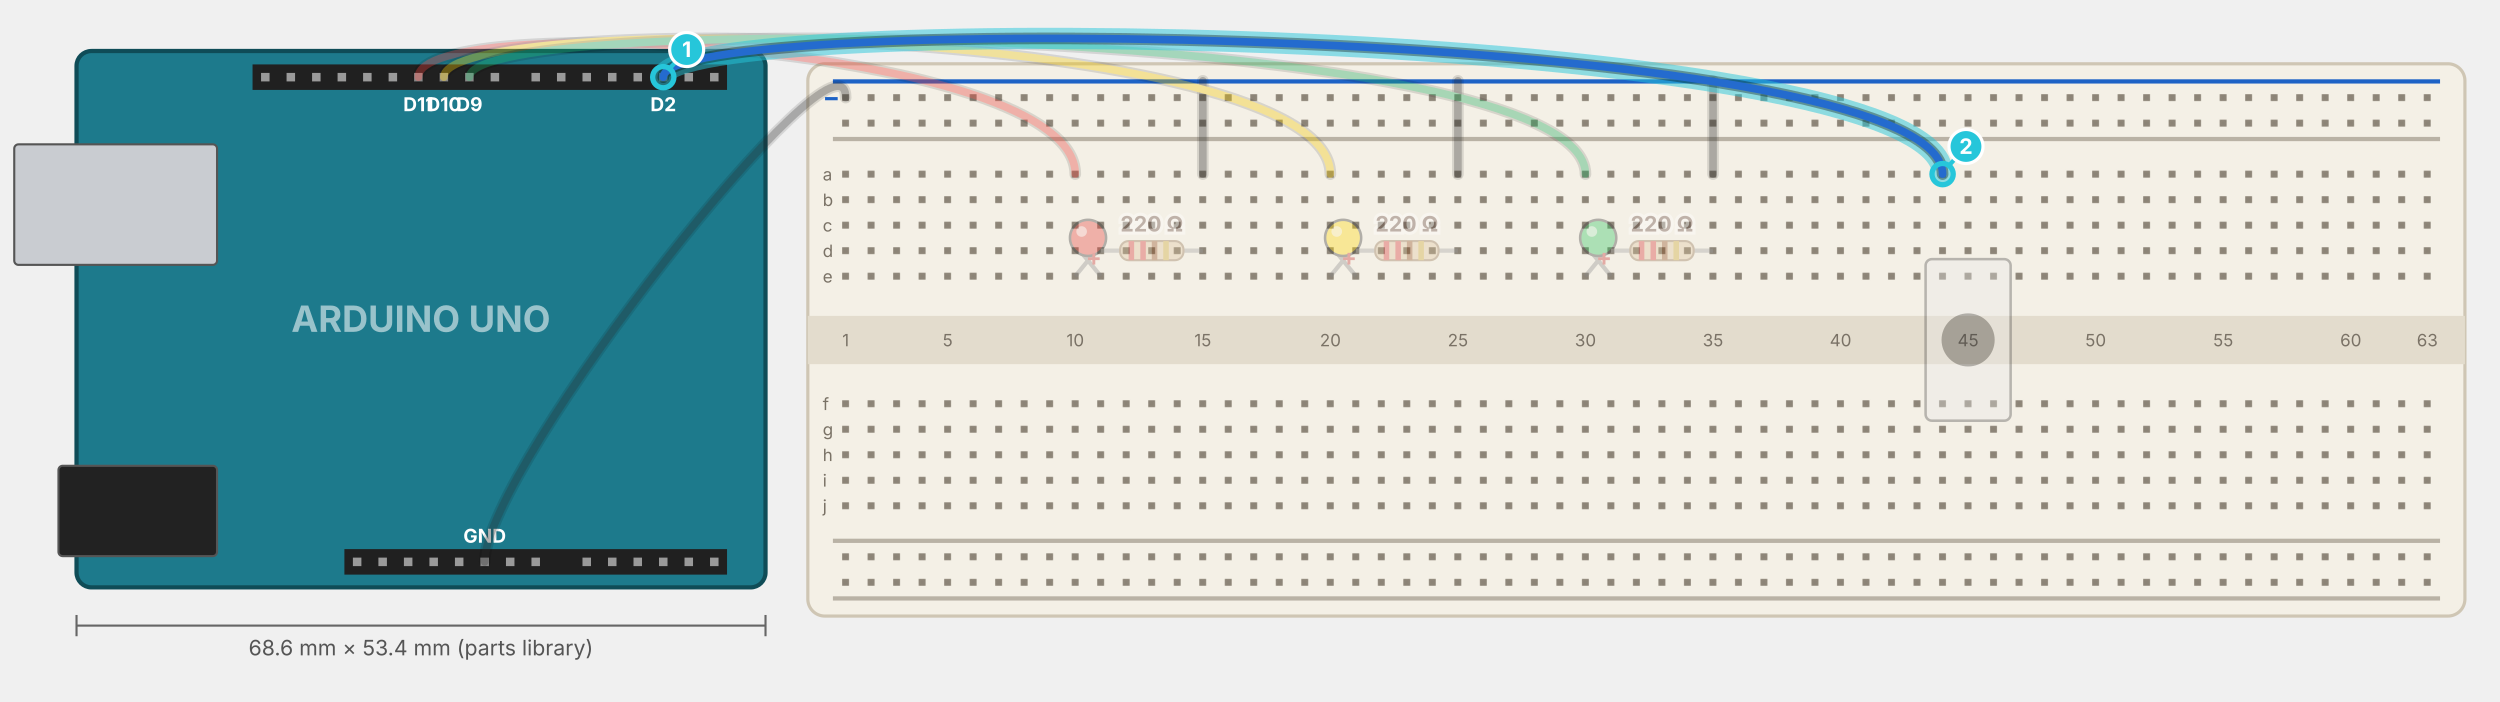
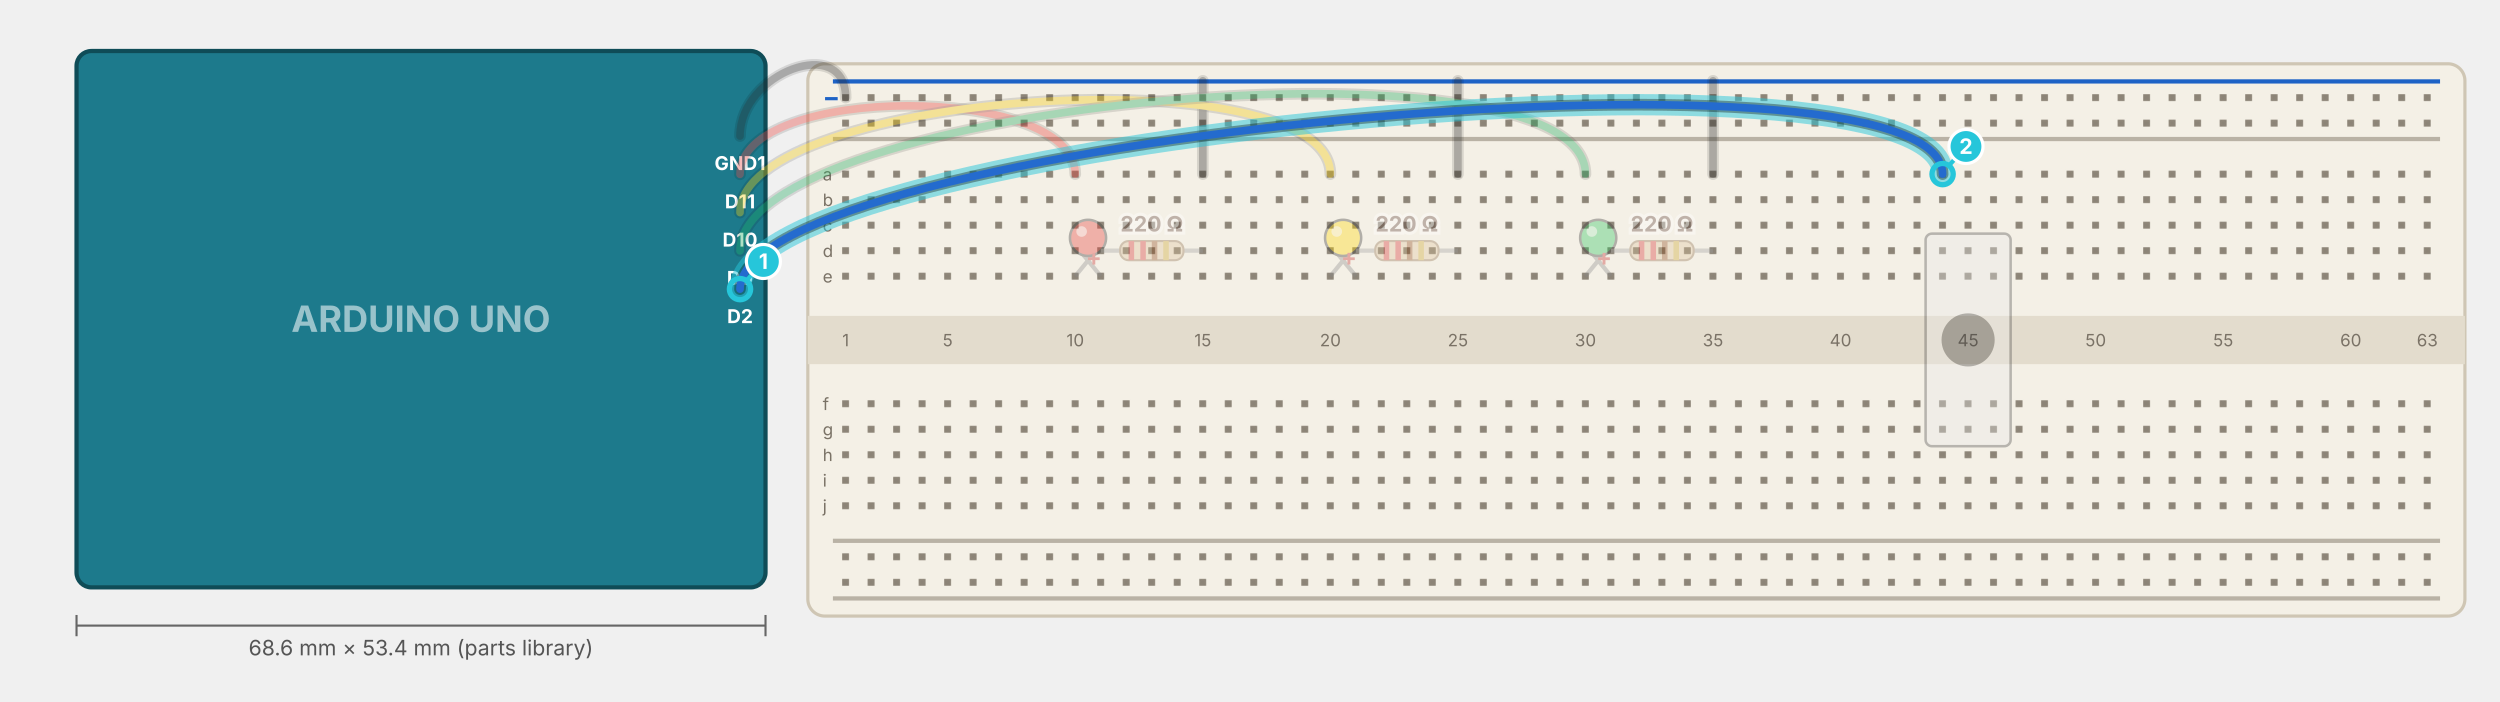
<svg xmlns="http://www.w3.org/2000/svg" viewBox="0 0 1176 330" font-family="system-ui,-apple-system,Segoe UI,sans-serif">
  <rect x="36" y="24" width="324.1" height="252.3" rx="7" fill="#1d7a8c" stroke="#0f4c57" stroke-width="2" />
-   <rect x="6.7" y="67.9" width="95.4" height="56.7" rx="2" fill="#c9ccd1" stroke="#555" />
-   <rect x="27.5" y="219.1" width="74.6" height="42.5" rx="2" fill="#222" stroke="#555" />
-   <rect x="118.8" y="30.3" width="223.2" height="12.0" fill="#202020" />
-   <rect x="162.0" y="258.3" width="180.0" height="12.0" fill="#202020" />
-   <rect x="166.0" y="262.3" width="4" height="4" fill="#9a9a9a" />
-   <rect x="178.0" y="262.3" width="4" height="4" fill="#9a9a9a" />
-   <rect x="190.0" y="262.3" width="4" height="4" fill="#9a9a9a" />
-   <rect x="202.0" y="262.3" width="4" height="4" fill="#9a9a9a" />
-   <rect x="214.0" y="262.3" width="4" height="4" fill="#9a9a9a" />
-   <rect x="226.0" y="262.3" width="4" height="4" fill="#9a9a9a" />
-   <rect x="238.0" y="262.3" width="4" height="4" fill="#9a9a9a" />
-   <rect x="250.0" y="262.3" width="4" height="4" fill="#9a9a9a" />
-   <rect x="274.0" y="262.3" width="4" height="4" fill="#9a9a9a" />
-   <rect x="286.0" y="262.3" width="4" height="4" fill="#9a9a9a" />
-   <rect x="298.0" y="262.3" width="4" height="4" fill="#9a9a9a" />
-   <rect x="310.0" y="262.3" width="4" height="4" fill="#9a9a9a" />
-   <rect x="322.0" y="262.3" width="4" height="4" fill="#9a9a9a" />
-   <rect x="334.0" y="262.3" width="4" height="4" fill="#9a9a9a" />
-   <rect x="334.0" y="34.3" width="4" height="4" fill="#9a9a9a" />
-   <rect x="322.0" y="34.3" width="4" height="4" fill="#9a9a9a" />
-   <rect x="310.0" y="34.3" width="4" height="4" fill="#9a9a9a" />
-   <rect x="298.0" y="34.3" width="4" height="4" fill="#9a9a9a" />
-   <rect x="286.0" y="34.3" width="4" height="4" fill="#9a9a9a" />
-   <rect x="274.0" y="34.3" width="4" height="4" fill="#9a9a9a" />
-   <rect x="262.0" y="34.3" width="4" height="4" fill="#9a9a9a" />
-   <rect x="250.0" y="34.3" width="4" height="4" fill="#9a9a9a" />
-   <rect x="230.8" y="34.3" width="4" height="4" fill="#9a9a9a" />
-   <rect x="218.8" y="34.3" width="4" height="4" fill="#9a9a9a" />
-   <rect x="206.8" y="34.3" width="4" height="4" fill="#9a9a9a" />
-   <rect x="194.8" y="34.3" width="4" height="4" fill="#9a9a9a" />
-   <rect x="182.8" y="34.3" width="4" height="4" fill="#9a9a9a" />
-   <rect x="170.8" y="34.3" width="4" height="4" fill="#9a9a9a" />
-   <rect x="158.8" y="34.3" width="4" height="4" fill="#9a9a9a" />
-   <rect x="146.8" y="34.3" width="4" height="4" fill="#9a9a9a" />
-   <rect x="134.8" y="34.3" width="4" height="4" fill="#9a9a9a" />
-   <rect x="122.8" y="34.3" width="4" height="4" fill="#9a9a9a" />
  <text x="198.0" y="156.1" text-anchor="middle" font-size="17" font-weight="700" fill="#ffffff" opacity=".55">ARDUINO UNO</text>
-   <text x="208.8" y="52.3" text-anchor="middle" font-size="9" font-weight="700" fill="#fff">D10</text>
-   <text x="196.8" y="52.3" text-anchor="middle" font-size="9" font-weight="700" fill="#fff">D11</text>
-   <text x="312.0" y="52.3" text-anchor="middle" font-size="9" font-weight="700" fill="#fff">D2</text>
-   <text x="220.8" y="52.3" text-anchor="middle" font-size="9" font-weight="700" fill="#fff">D9</text>
-   <text x="228.0" y="255.3" text-anchor="middle" font-size="9" font-weight="700" fill="#fff">GND</text>
+   <text x="348.1" y="116.0" text-anchor="middle" font-size="9" font-weight="700" fill="#fff">D10</text>
+   <text x="348.1" y="98.0" text-anchor="middle" font-size="9" font-weight="700" fill="#fff">D11</text>
+   <text x="348.1" y="152.0" text-anchor="middle" font-size="9" font-weight="700" fill="#fff">D2</text>
+   <text x="348.1" y="134.0" text-anchor="middle" font-size="9" font-weight="700" fill="#fff">D9</text>
+   <text x="348.1" y="80.0" text-anchor="middle" font-size="9" font-weight="700" fill="#fff">GND1</text>
  <path d="M36 289.283v10M360.1 289.283v10M36 294.283H360.1" stroke="#666" fill="none" />
  <text x="198.0" y="308.283" text-anchor="middle" font-size="10" fill="#555">68.6 mm × 53.4 mm (parts library)</text>
  <rect x="380" y="30" width="779.5" height="259.8" rx="8" fill="#f4f0e6" stroke="#cfc6b4" stroke-width="1.5" />
  <rect x="380" y="148.6" width="779.5" height="22.7" fill="#e3dccd" />
  <pattern id="holes" x="391.76" y="75.92" width="12" height="12" patternUnits="userSpaceOnUse">
    <rect x="4.4" y="4.4" width="3.2" height="3.2" fill="#8c8477" />
  </pattern>
  <rect x="391.8" y="75.9" width="756" height="60" fill="url(#holes)" />
  <rect x="391.8" y="183.9" width="756" height="60" fill="url(#holes)" />
  <rect x="391.8" y="51.9" width="756" height="12" fill="url(#holes)" />
  <line x1="391.8" y1="65.4" x2="1147.8" y2="65.4" stroke="#b9b2a5" stroke-width="2" />
  <rect x="391.8" y="39.9" width="756" height="12" fill="url(#holes)" />
  <line x1="391.8" y1="38.3" x2="1147.8" y2="38.3" stroke="#1e63c6" stroke-width="2" />
  <text x="387" y="49.9" font-size="12" font-weight="700" fill="#1e63c6">−</text>
  <rect x="391.8" y="256.0" width="756" height="12" fill="url(#holes)" />
  <line x1="391.8" y1="254.4" x2="1147.8" y2="254.4" stroke="#b9b2a5" stroke-width="2" />
  <rect x="391.8" y="268.0" width="756" height="12" fill="url(#holes)" />
  <line x1="391.8" y1="281.5" x2="1147.8" y2="281.5" stroke="#b9b2a5" stroke-width="2" />
  <text x="397.8" y="162.9" text-anchor="middle" font-size="8" fill="#7a7266">1</text>
  <text x="445.8" y="162.9" text-anchor="middle" font-size="8" fill="#7a7266">5</text>
  <text x="505.8" y="162.9" text-anchor="middle" font-size="8" fill="#7a7266">10</text>
  <text x="565.8" y="162.9" text-anchor="middle" font-size="8" fill="#7a7266">15</text>
  <text x="625.8" y="162.9" text-anchor="middle" font-size="8" fill="#7a7266">20</text>
  <text x="685.8" y="162.9" text-anchor="middle" font-size="8" fill="#7a7266">25</text>
  <text x="745.8" y="162.9" text-anchor="middle" font-size="8" fill="#7a7266">30</text>
  <text x="805.8" y="162.9" text-anchor="middle" font-size="8" fill="#7a7266">35</text>
  <text x="865.8" y="162.9" text-anchor="middle" font-size="8" fill="#7a7266">40</text>
  <text x="925.8" y="162.9" text-anchor="middle" font-size="8" fill="#7a7266">45</text>
  <text x="985.8" y="162.9" text-anchor="middle" font-size="8" fill="#7a7266">50</text>
  <text x="1045.8" y="162.9" text-anchor="middle" font-size="8" fill="#7a7266">55</text>
  <text x="1105.8" y="162.9" text-anchor="middle" font-size="8" fill="#7a7266">60</text>
  <text x="1141.8" y="162.9" text-anchor="middle" font-size="8" fill="#7a7266">63</text>
  <text x="387" y="84.9" font-size="8" fill="#7a7266">a</text>
  <text x="387" y="96.9" font-size="8" fill="#7a7266">b</text>
  <text x="387" y="108.9" font-size="8" fill="#7a7266">c</text>
  <text x="387" y="120.9" font-size="8" fill="#7a7266">d</text>
  <text x="387" y="132.9" font-size="8" fill="#7a7266">e</text>
  <text x="387" y="192.9" font-size="8" fill="#7a7266">f</text>
  <text x="387" y="204.9" font-size="8" fill="#7a7266">g</text>
  <text x="387" y="216.9" font-size="8" fill="#7a7266">h</text>
  <text x="387" y="228.9" font-size="8" fill="#7a7266">i</text>
  <text x="387" y="240.9" font-size="8" fill="#7a7266">j</text>
-   <g opacity=".35">
+   <g class="ps-old" opacity=".35">
    <path d="M505.8 129.9L514.8 118.9M517.8 129.9L508.8 118.9" stroke="#8a8a8a" stroke-width="2" fill="none" />
    <circle cx="511.8" cy="111.9" r="8.5" fill="#E53935" stroke="#333" stroke-width="1.2" />
    <circle cx="508.8" cy="108.9" r="2.5" fill="#fff" opacity=".6" />
    <text x="510.8" y="124.9" font-size="11" font-weight="700" fill="#c62828">+</text>
    <line x1="517.8" y1="117.9" x2="565.8" y2="117.9" stroke="#9e9e9e" stroke-width="2" />
    <g transform="translate(541.8 117.9) rotate(0.0)">
      <rect x="-14.9" y="-4.5" width="29.8" height="9" rx="4" fill="#dcc29a" stroke="#8d6e4a" />
      <rect x="-10.9" y="-4.5" width="2.6" height="9" fill="#d32f2f" />
      <rect x="-5.4" y="-4.5" width="2.6" height="9" fill="#d32f2f" />
      <rect x="0.0" y="-4.5" width="2.6" height="9" fill="#8b4513" />
      <rect x="5.4" y="-4.5" width="2.6" height="9" fill="#c9a227" />
    </g>
    <text x="541.8" y="108.9" text-anchor="middle" font-size="10" font-weight="700" fill="#5d4037" paint-order="stroke" stroke="#fff" stroke-width="3">220 Ω</text>
    <path d="M625.8 129.9L634.8 118.9M637.8 129.9L628.8 118.9" stroke="#8a8a8a" stroke-width="2" fill="none" />
    <circle cx="631.8" cy="111.9" r="8.5" fill="#FFD600" stroke="#333" stroke-width="1.2" />
    <circle cx="628.8" cy="108.9" r="2.5" fill="#fff" opacity=".6" />
    <text x="630.8" y="124.9" font-size="11" font-weight="700" fill="#c62828">+</text>
    <line x1="637.8" y1="117.9" x2="685.8" y2="117.9" stroke="#9e9e9e" stroke-width="2" />
    <g transform="translate(661.8 117.9) rotate(0.0)">
      <rect x="-14.9" y="-4.5" width="29.8" height="9" rx="4" fill="#dcc29a" stroke="#8d6e4a" />
      <rect x="-10.9" y="-4.5" width="2.6" height="9" fill="#d32f2f" />
      <rect x="-5.4" y="-4.5" width="2.6" height="9" fill="#d32f2f" />
      <rect x="0.0" y="-4.5" width="2.6" height="9" fill="#8b4513" />
      <rect x="5.4" y="-4.5" width="2.6" height="9" fill="#c9a227" />
    </g>
    <text x="661.8" y="108.9" text-anchor="middle" font-size="10" font-weight="700" fill="#5d4037" paint-order="stroke" stroke="#fff" stroke-width="3">220 Ω</text>
    <path d="M745.8 129.9L754.8 118.9M757.8 129.9L748.8 118.9" stroke="#8a8a8a" stroke-width="2" fill="none" />
    <circle cx="751.8" cy="111.9" r="8.5" fill="#24C45A" stroke="#333" stroke-width="1.2" />
    <circle cx="748.8" cy="108.9" r="2.5" fill="#fff" opacity=".6" />
    <text x="750.8" y="124.9" font-size="11" font-weight="700" fill="#c62828">+</text>
    <line x1="757.8" y1="117.9" x2="805.8" y2="117.9" stroke="#9e9e9e" stroke-width="2" />
    <g transform="translate(781.8 117.9) rotate(0.0)">
      <rect x="-14.9" y="-4.5" width="29.8" height="9" rx="4" fill="#dcc29a" stroke="#8d6e4a" />
      <rect x="-10.9" y="-4.5" width="2.6" height="9" fill="#d32f2f" />
      <rect x="-5.4" y="-4.5" width="2.6" height="9" fill="#d32f2f" />
      <rect x="0.0" y="-4.5" width="2.6" height="9" fill="#8b4513" />
      <rect x="5.4" y="-4.5" width="2.6" height="9" fill="#c9a227" />
    </g>
    <text x="781.8" y="108.9" text-anchor="middle" font-size="10" font-weight="700" fill="#5d4037" paint-order="stroke" stroke="#fff" stroke-width="3">220 Ω</text>
-     <rect x="905.8" y="121.9" width="40.0" height="76.0" rx="3" fill="#e9e9e9" stroke="#444" stroke-width="1.2" />
+     <rect x="905.8" y="109.9" width="40.0" height="100.0" rx="3" fill="#e9e9e9" stroke="#444" stroke-width="1.2" />
    <circle cx="925.8" cy="159.9" r="12.5" fill="#333" />
-     <path d="M228.0 264.3C228.0 219.9 397.8 4.0 397.8 45.9" stroke="#0005" stroke-width="5.5" fill="none" stroke-linecap="round" />
-     <path d="M228.0 264.3C228.0 219.9 397.8 4.0 397.8 45.9" stroke="#222222" stroke-width="3.6" fill="none" stroke-linecap="round" />
-     <path d="M196.8 36.3C196.8 4.0 505.8 20.8 505.8 81.9" stroke="#0005" stroke-width="5.5" fill="none" stroke-linecap="round" />
-     <path d="M196.8 36.3C196.8 4.0 505.8 20.8 505.8 81.9" stroke="#E53935" stroke-width="3.6" fill="none" stroke-linecap="round" />
+     <path d="M348.1 64.0C348.1 34.0 397.8 15.9 397.8 45.9" stroke="#0005" stroke-width="5.5" fill="none" stroke-linecap="round" />
+     <path d="M348.1 64.0C348.1 34.0 397.8 15.9 397.8 45.9" stroke="#222222" stroke-width="3.6" fill="none" stroke-linecap="round" />
+     <path d="M348.1 82.0C348.1 39.1 505.8 39.0 505.8 81.9" stroke="#0005" stroke-width="5.5" fill="none" stroke-linecap="round" />
+     <path d="M348.1 82.0C348.1 39.1 505.8 39.0 505.8 81.9" stroke="#E53935" stroke-width="3.6" fill="none" stroke-linecap="round" />
    <path d="M565.8 81.9C565.8 57.9 565.8 21.9 565.8 45.9" stroke="#0005" stroke-width="5.5" fill="none" stroke-linecap="round" />
    <path d="M565.8 81.9C565.8 57.9 565.8 21.9 565.8 45.9" stroke="#222222" stroke-width="3.6" fill="none" stroke-linecap="round" />
-     <path d="M208.8 36.3C208.8 4.0 625.8 11.9 625.8 81.9" stroke="#0005" stroke-width="5.5" fill="none" stroke-linecap="round" />
-     <path d="M208.8 36.3C208.8 4.0 625.8 11.9 625.8 81.9" stroke="#F2C500" stroke-width="3.6" fill="none" stroke-linecap="round" />
+     <path d="M348.1 100.0C348.1 42.7 625.8 24.6 625.8 81.9" stroke="#0005" stroke-width="5.5" fill="none" stroke-linecap="round" />
+     <path d="M348.1 100.0C348.1 42.7 625.8 24.6 625.8 81.9" stroke="#F2C500" stroke-width="3.6" fill="none" stroke-linecap="round" />
    <path d="M685.8 81.9C685.8 57.9 685.8 21.9 685.8 45.9" stroke="#0005" stroke-width="5.5" fill="none" stroke-linecap="round" />
    <path d="M685.8 81.9C685.8 57.9 685.8 21.9 685.8 45.9" stroke="#222222" stroke-width="3.6" fill="none" stroke-linecap="round" />
-     <path d="M220.8 36.3C220.8 4.0 745.8 11.9 745.8 81.9" stroke="#0005" stroke-width="5.5" fill="none" stroke-linecap="round" />
-     <path d="M220.8 36.3C220.8 4.0 745.8 11.9 745.8 81.9" stroke="#18A558" stroke-width="3.6" fill="none" stroke-linecap="round" />
+     <path d="M348.1 118.0C348.1 48.0 745.8 11.9 745.8 81.9" stroke="#0005" stroke-width="5.5" fill="none" stroke-linecap="round" />
+     <path d="M348.1 118.0C348.1 48.0 745.8 11.9 745.8 81.9" stroke="#18A558" stroke-width="3.6" fill="none" stroke-linecap="round" />
    <path d="M805.8 81.9C805.8 57.9 805.8 21.9 805.8 45.9" stroke="#0005" stroke-width="5.5" fill="none" stroke-linecap="round" />
    <path d="M805.8 81.9C805.8 57.9 805.8 21.9 805.8 45.9" stroke="#222222" stroke-width="3.6" fill="none" stroke-linecap="round" />
  </g>
-   <path d="M312.0 36.3C312.0 4.0 913.8 11.9 913.8 81.9" stroke="#26c6da" stroke-width="10" fill="none" stroke-linecap="round" opacity=".5" />
-   <path d="M312.0 36.3C312.0 4.0 913.8 11.9 913.8 81.9" stroke="#0005" stroke-width="5.5" fill="none" stroke-linecap="round" />
-   <path d="M312.0 36.3C312.0 4.0 913.8 11.9 913.8 81.9" stroke="#246BCE" stroke-width="3.6" fill="none" stroke-linecap="round" />
-   <circle cx="312.0" cy="36.3" r="5" fill="none" stroke="#26c6da" stroke-width="2.5" />
-   <line x1="315.0" y1="32.3" x2="323.0" y2="23.3" stroke="#26c6da" stroke-width="2" />
-   <circle cx="323.0" cy="23.3" r="8" fill="#26c6da" stroke="#fff" stroke-width="1.5" />
-   <text x="323.0" y="26.8" text-anchor="middle" font-size="10" font-weight="700" fill="#fff">1</text>
-   <circle cx="913.8" cy="81.9" r="5" fill="none" stroke="#26c6da" stroke-width="2.5" />
-   <line x1="916.8" y1="77.9" x2="924.8" y2="68.9" stroke="#26c6da" stroke-width="2" />
-   <circle cx="924.8" cy="68.9" r="8" fill="#26c6da" stroke="#fff" stroke-width="1.5" />
-   <text x="924.8" y="72.4" text-anchor="middle" font-size="10" font-weight="700" fill="#fff">2</text>
+   <g class="ps-new" data-anim="wire" data-id="wire_button_signal">
+     <path d="M348.1 136.0C348.1 66.0 913.8 11.9 913.8 81.9" stroke="#26c6da" stroke-width="10" fill="none" stroke-linecap="round" opacity=".5" />
+     <path d="M348.1 136.0C348.1 66.0 913.8 11.9 913.8 81.9" stroke="#0005" stroke-width="5.5" fill="none" stroke-linecap="round" />
+     <path d="M348.1 136.0C348.1 66.0 913.8 11.9 913.8 81.9" stroke="#246BCE" stroke-width="3.6" fill="none" stroke-linecap="round" />
+   </g>
+   <g class="ps-marks">
+     <circle cx="348.1" cy="136.0" r="5" fill="none" stroke="#26c6da" stroke-width="2.5" />
+     <line x1="351.1" y1="132.0" x2="359.1" y2="123.0" stroke="#26c6da" stroke-width="2" />
+     <circle cx="359.1" cy="123.0" r="8" fill="#26c6da" stroke="#fff" stroke-width="1.5" />
+     <text x="359.1" y="126.5" text-anchor="middle" font-size="10" font-weight="700" fill="#fff">1</text>
+     <circle cx="913.8" cy="81.9" r="5" fill="none" stroke="#26c6da" stroke-width="2.5" />
+     <line x1="916.8" y1="77.9" x2="924.8" y2="68.9" stroke="#26c6da" stroke-width="2" />
+     <circle cx="924.8" cy="68.9" r="8" fill="#26c6da" stroke="#fff" stroke-width="1.5" />
+     <text x="924.8" y="72.4" text-anchor="middle" font-size="10" font-weight="700" fill="#fff">2</text>
+   </g>
</svg>
